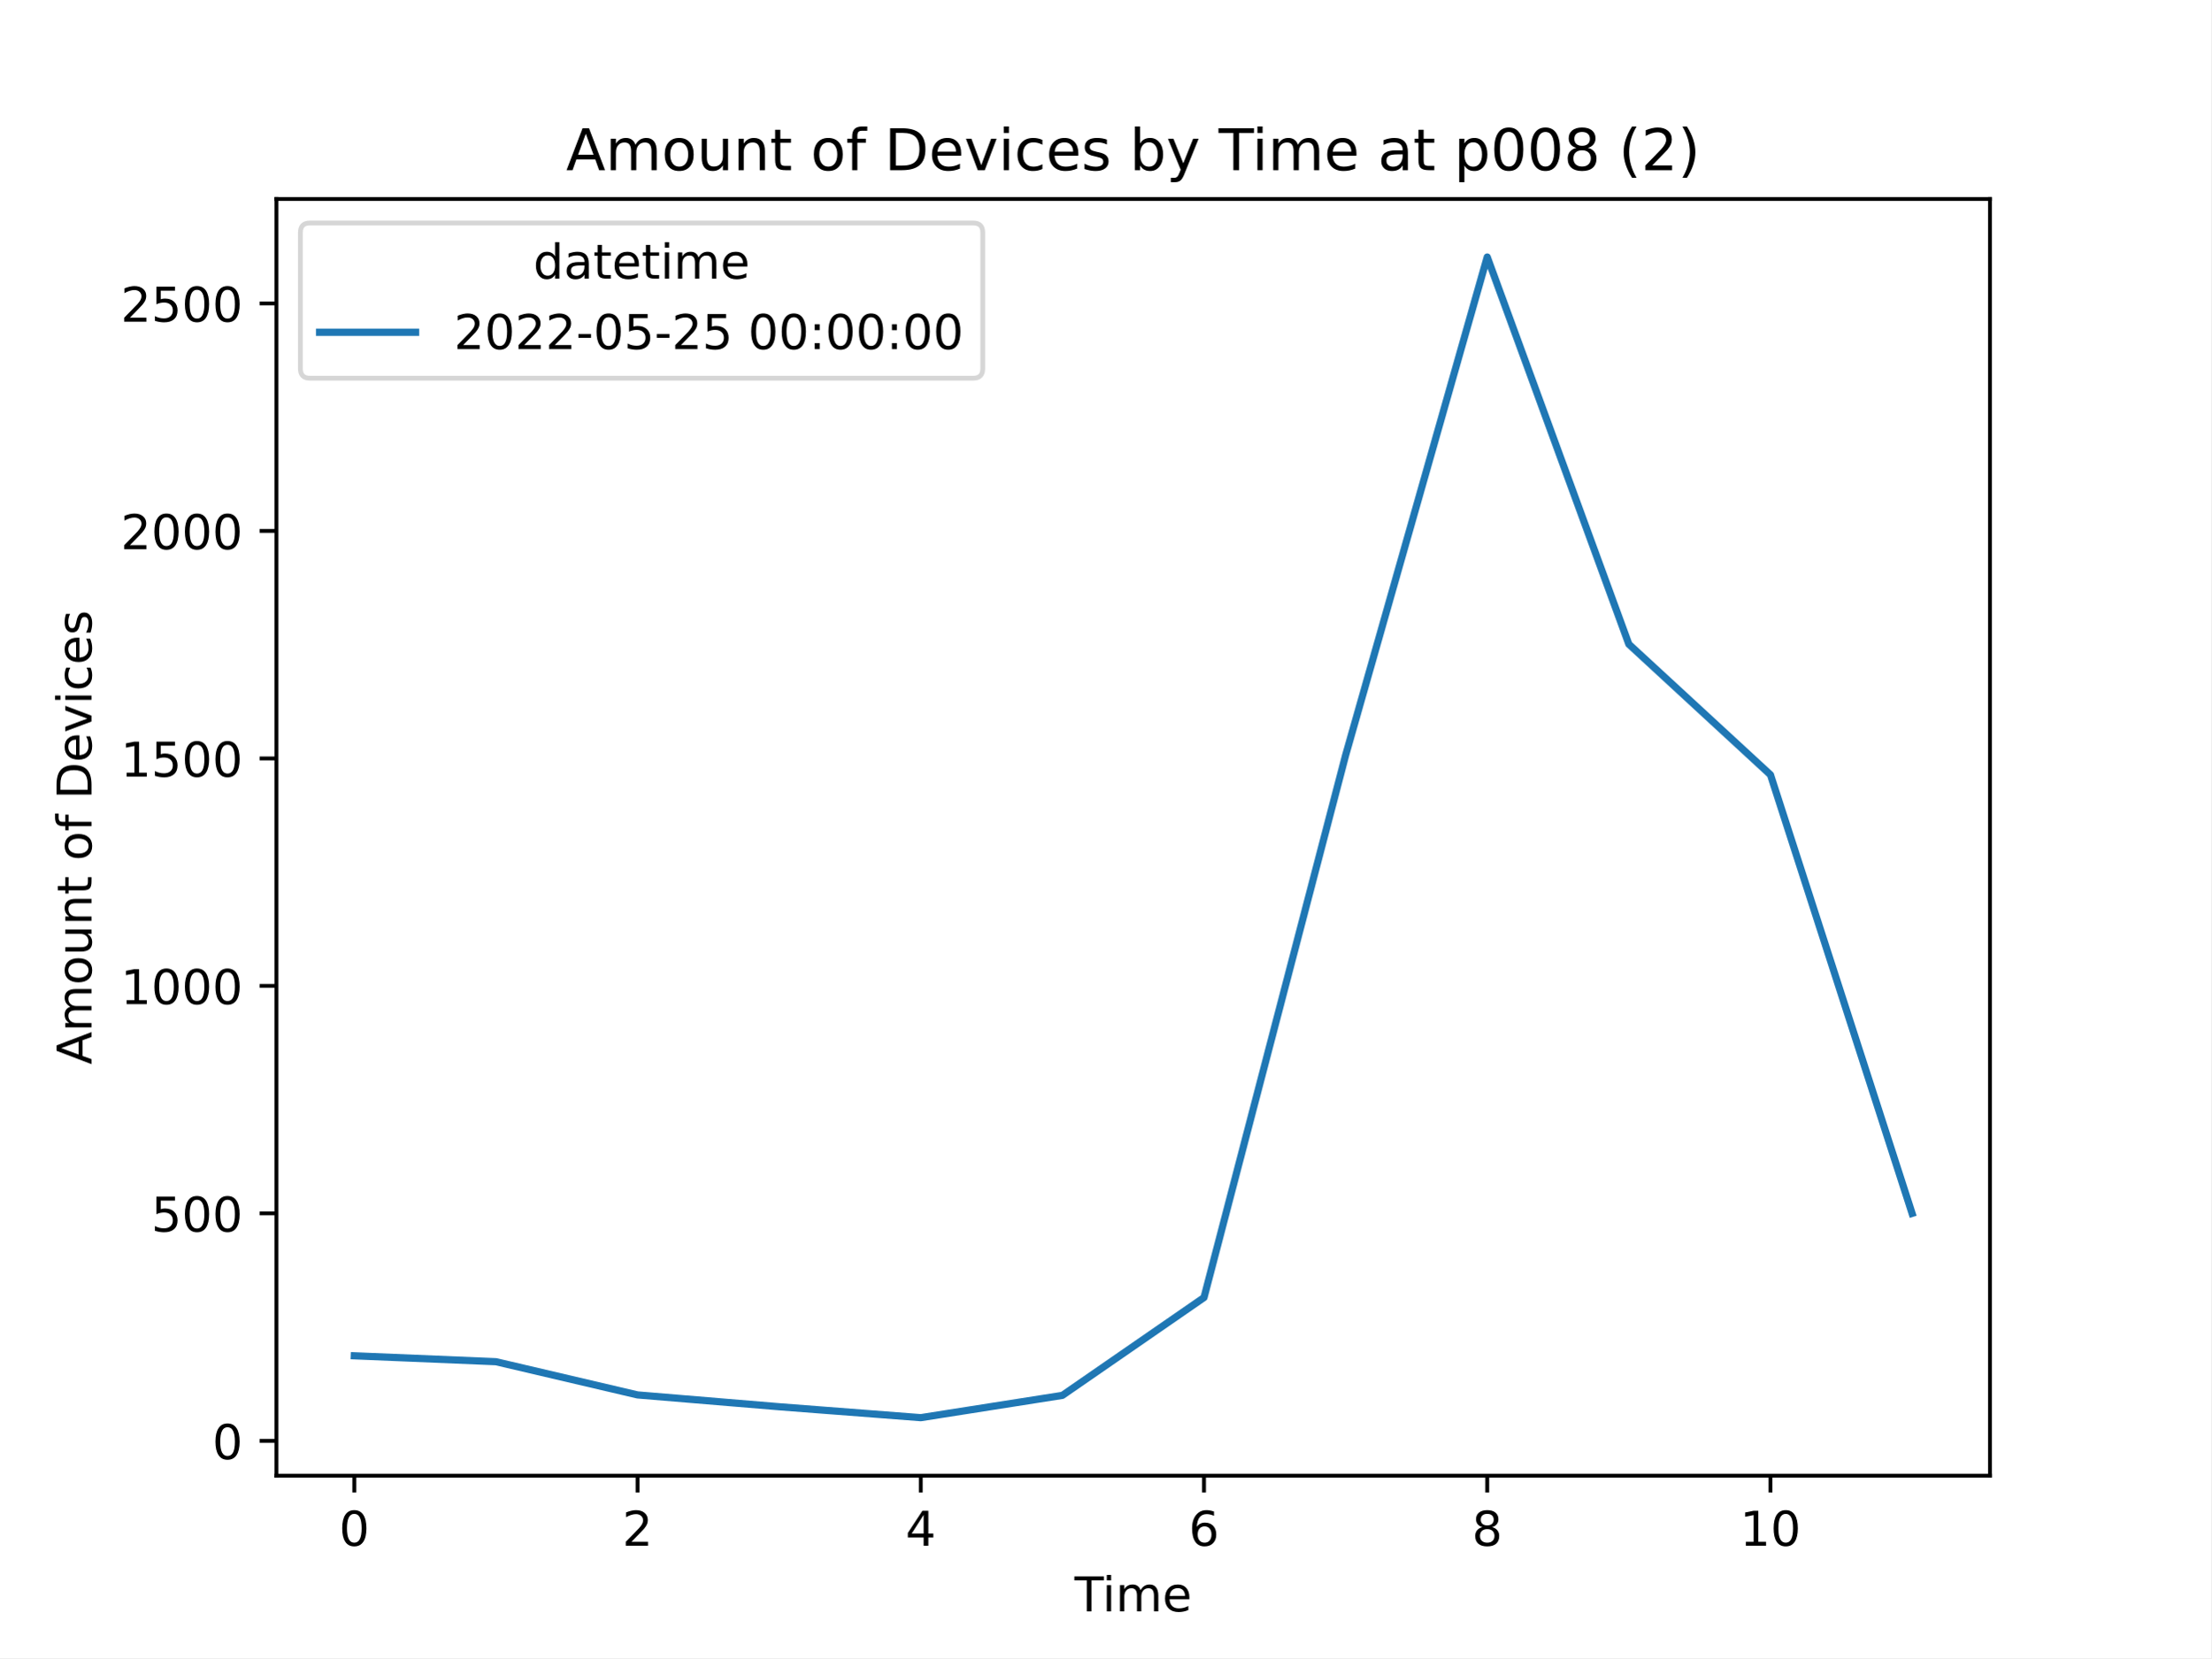
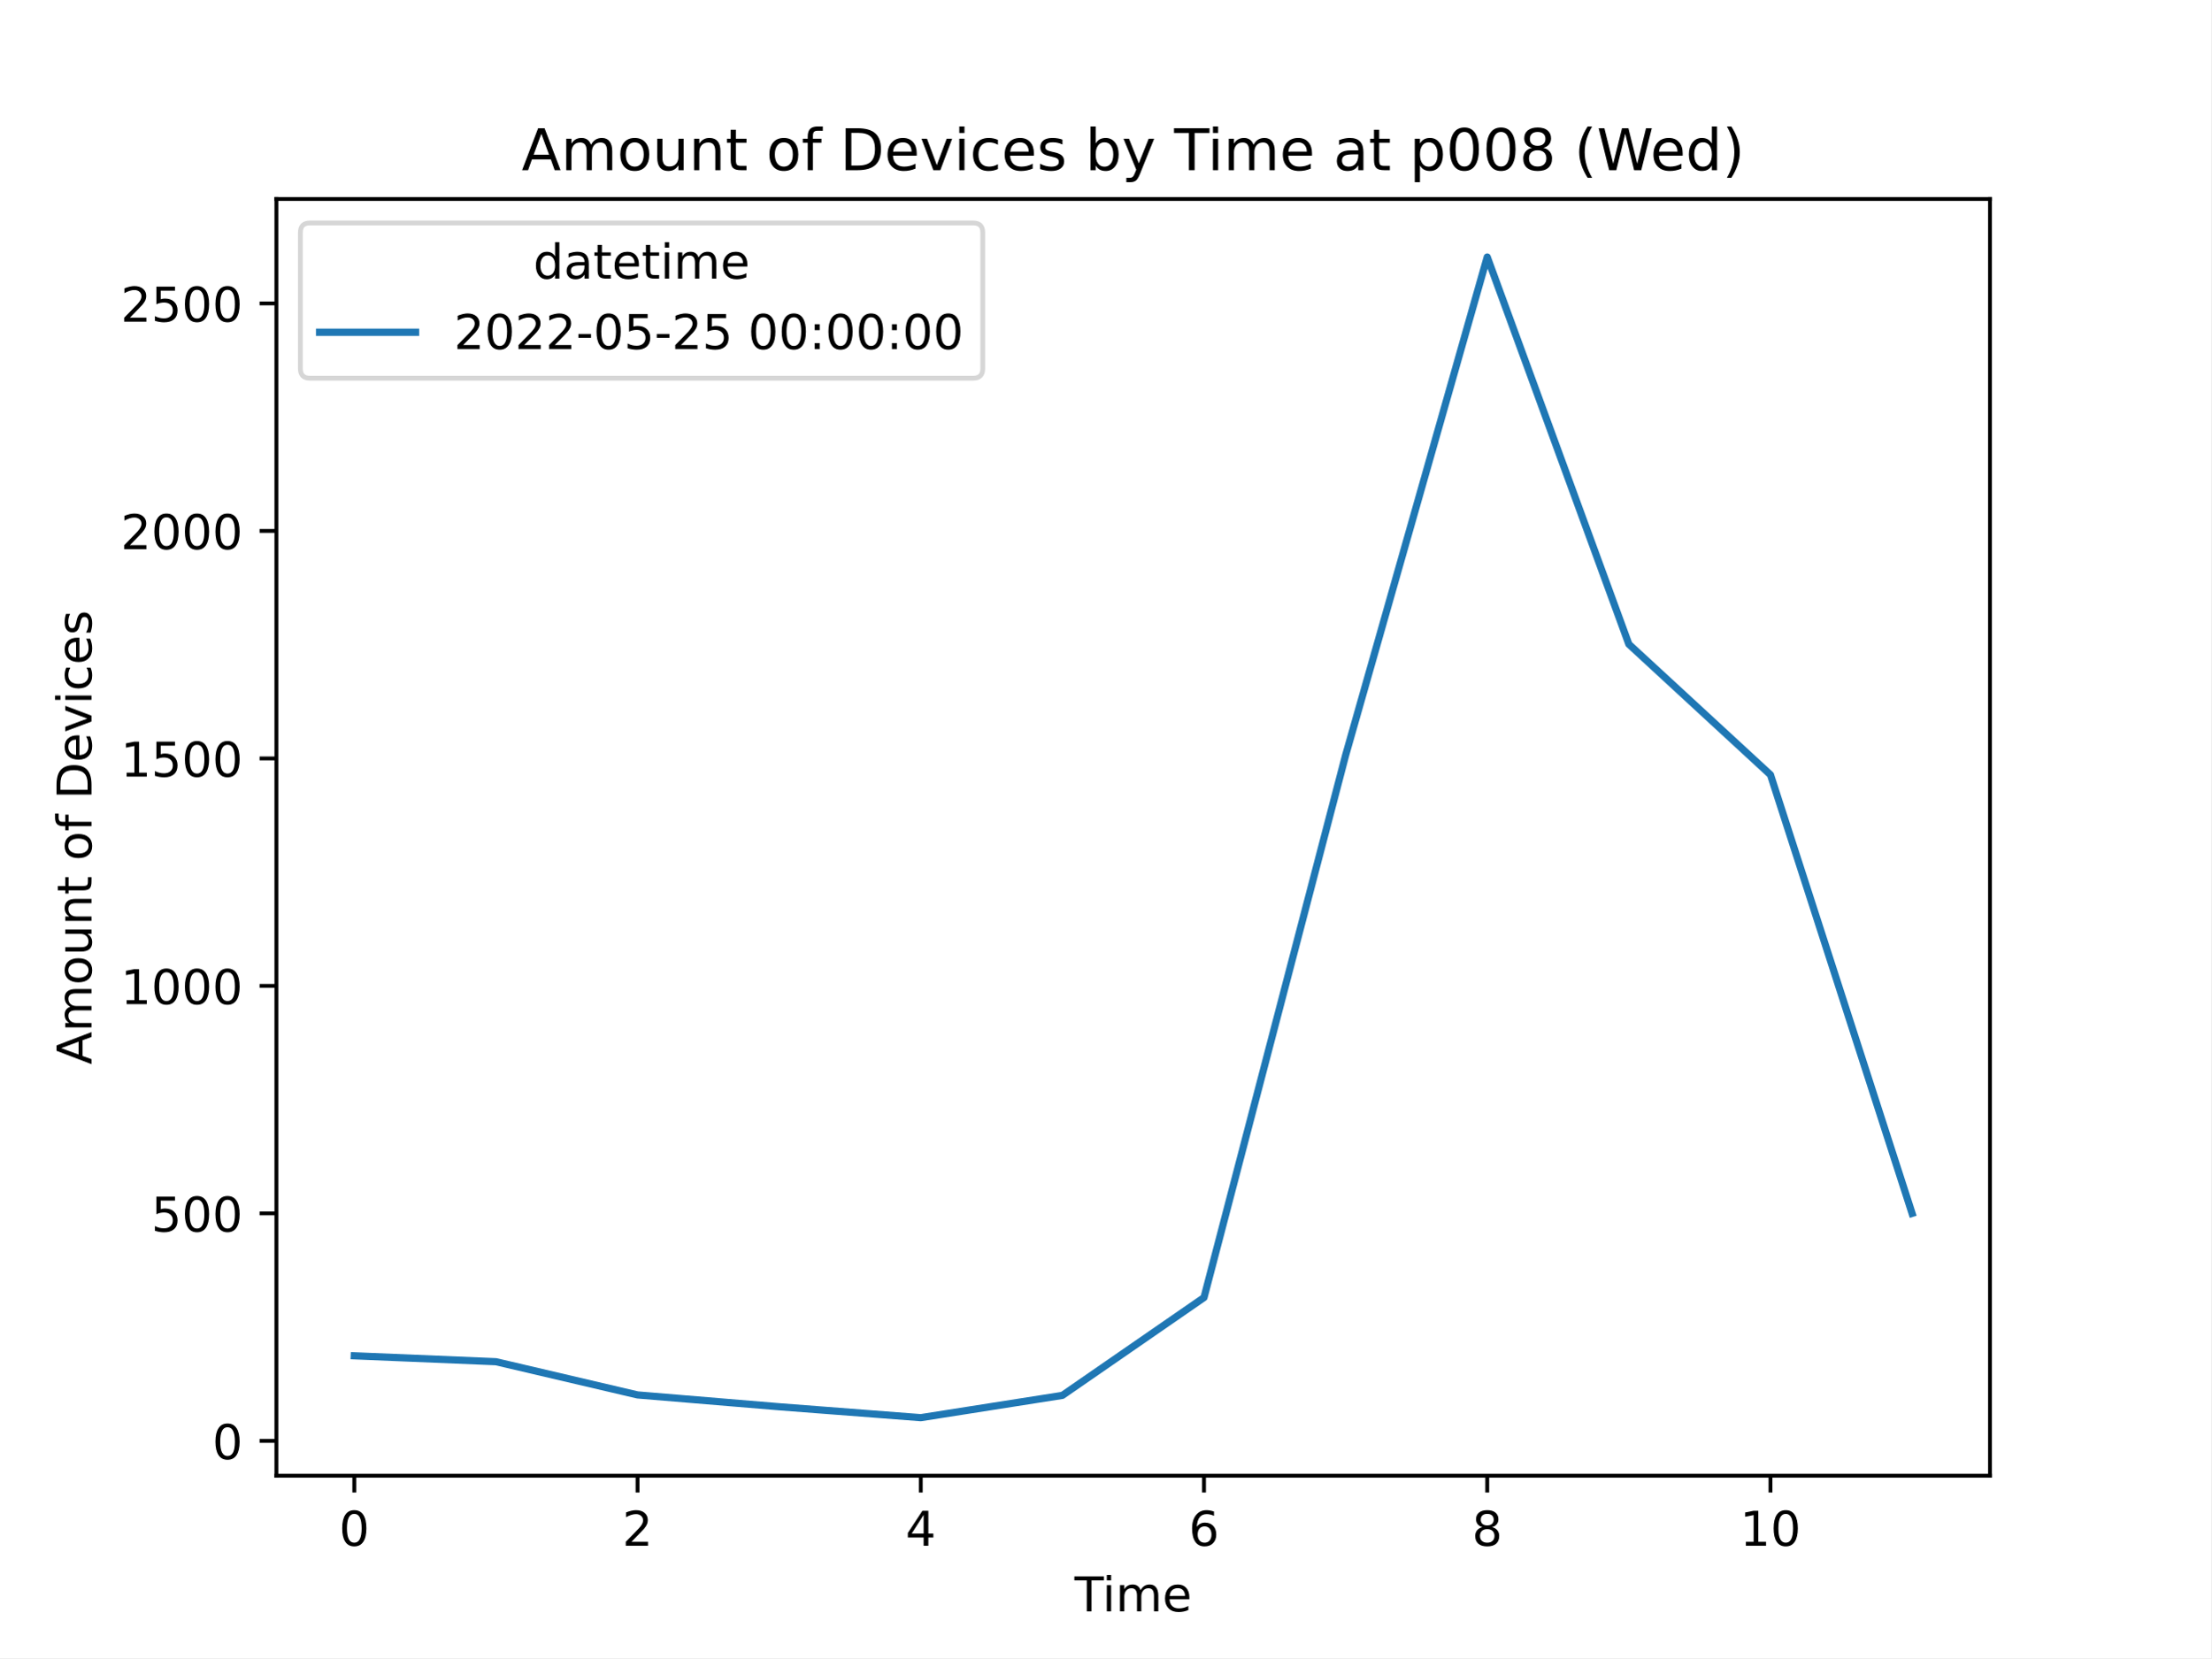
<svg xmlns="http://www.w3.org/2000/svg" xmlns:xlink="http://www.w3.org/1999/xlink" width="460.8pt" height="345.6pt" viewBox="0 0 460.8 345.6" version="1.1">
  <defs>
    <style type="text/css">*{stroke-linejoin: round; stroke-linecap: butt}</style>
  </defs>
  <g id="figure_1">
    <g id="patch_1">
      <path d="M 0 345.6  L 460.8 345.6  L 460.8 0  L 0 0  z " style="fill: #ffffff" />
    </g>
    <g id="axes_1">
      <g id="patch_2">
        <path d="M 57.6 307.584  L 414.72 307.584  L 414.72 41.472  L 57.6 41.472  z " style="fill: #ffffff" />
      </g>
      <g id="matplotlib.axis_1">
        <g id="xtick_1">
          <g id="line2d_1">
            <defs>
-               <path id="m1585e5240c" d="M 0 0  L 0 3.5  " style="stroke: #000000; stroke-width: 0.8" />
-             </defs>
-             <g>
-               <use xlink:href="#m1585e5240c" x="73.833" y="307.584" style="stroke: #000000; stroke-width: 0.8" />
+               <path id="m1e97d8f166" d="M 0 0  L 0 3.5  " style="stroke: #000000; stroke-width: 0.8" />
+             </defs>
+             <g>
+               <use xlink:href="#m1e97d8f166" x="73.833" y="307.584" style="stroke: #000000; stroke-width: 0.8" />
            </g>
          </g>
          <g id="text_1">
            <g transform="translate(70.65148 322.1824) scale(0.1 -0.1)">
              <defs>
                <path id="DejaVuSans-30" d="M 2034 4250  Q 1547 4250 1301 3770  Q 1056 3291 1056 2328  Q 1056 1369 1301 889  Q 1547 409 2034 409  Q 2525 409 2770 889  Q 3016 1369 3016 2328  Q 3016 3291 2770 3770  Q 2525 4250 2034 4250  z M 2034 4750  Q 2819 4750 3233 4129  Q 3647 3509 3647 2328  Q 3647 1150 3233 529  Q 2819 -91 2034 -91  Q 1250 -91 836 529  Q 422 1150 422 2328  Q 422 3509 836 4129  Q 1250 4750 2034 4750  z " transform="scale(0.015625)" />
              </defs>
              <use xlink:href="#DejaVuSans-30" />
            </g>
          </g>
        </g>
        <g id="xtick_2">
          <g id="line2d_2">
            <g>
-               <use xlink:href="#m1585e5240c" x="132.861" y="307.584" style="stroke: #000000; stroke-width: 0.8" />
+               <use xlink:href="#m1e97d8f166" x="132.861" y="307.584" style="stroke: #000000; stroke-width: 0.8" />
            </g>
          </g>
          <g id="text_2">
            <g transform="translate(129.6796 322.1824) scale(0.1 -0.1)">
              <defs>
                <path id="DejaVuSans-32" d="M 1228 531  L 3431 531  L 3431 0  L 469 0  L 469 531  Q 828 903 1448 1529  Q 2069 2156 2228 2338  Q 2531 2678 2651 2914  Q 2772 3150 2772 3378  Q 2772 3750 2511 3984  Q 2250 4219 1831 4219  Q 1534 4219 1204 4116  Q 875 4013 500 3803  L 500 4441  Q 881 4594 1212 4672  Q 1544 4750 1819 4750  Q 2544 4750 2975 4387  Q 3406 4025 3406 3419  Q 3406 3131 3298 2873  Q 3191 2616 2906 2266  Q 2828 2175 2409 1742  Q 1991 1309 1228 531  z " transform="scale(0.015625)" />
              </defs>
              <use xlink:href="#DejaVuSans-32" />
            </g>
          </g>
        </g>
        <g id="xtick_3">
          <g id="line2d_3">
            <g>
-               <use xlink:href="#m1585e5240c" x="191.889" y="307.584" style="stroke: #000000; stroke-width: 0.8" />
+               <use xlink:href="#m1e97d8f166" x="191.889" y="307.584" style="stroke: #000000; stroke-width: 0.8" />
            </g>
          </g>
          <g id="text_3">
            <g transform="translate(188.7077 322.1824) scale(0.1 -0.1)">
              <defs>
                <path id="DejaVuSans-34" d="M 2419 4116  L 825 1625  L 2419 1625  L 2419 4116  z M 2253 4666  L 3047 4666  L 3047 1625  L 3713 1625  L 3713 1100  L 3047 1100  L 3047 0  L 2419 0  L 2419 1100  L 313 1100  L 313 1709  L 2253 4666  z " transform="scale(0.015625)" />
              </defs>
              <use xlink:href="#DejaVuSans-34" />
            </g>
          </g>
        </g>
        <g id="xtick_4">
          <g id="line2d_4">
            <g>
-               <use xlink:href="#m1585e5240c" x="250.917" y="307.584" style="stroke: #000000; stroke-width: 0.8" />
+               <use xlink:href="#m1e97d8f166" x="250.917" y="307.584" style="stroke: #000000; stroke-width: 0.8" />
            </g>
          </g>
          <g id="text_4">
            <g transform="translate(247.7358 322.1824) scale(0.1 -0.1)">
              <defs>
                <path id="DejaVuSans-36" d="M 2113 2584  Q 1688 2584 1439 2293  Q 1191 2003 1191 1497  Q 1191 994 1439 701  Q 1688 409 2113 409  Q 2538 409 2786 701  Q 3034 994 3034 1497  Q 3034 2003 2786 2293  Q 2538 2584 2113 2584  z M 3366 4563  L 3366 3988  Q 3128 4100 2886 4159  Q 2644 4219 2406 4219  Q 1781 4219 1451 3797  Q 1122 3375 1075 2522  Q 1259 2794 1537 2939  Q 1816 3084 2150 3084  Q 2853 3084 3261 2657  Q 3669 2231 3669 1497  Q 3669 778 3244 343  Q 2819 -91 2113 -91  Q 1303 -91 875 529  Q 447 1150 447 2328  Q 447 3434 972 4092  Q 1497 4750 2381 4750  Q 2619 4750 2861 4703  Q 3103 4656 3366 4563  z " transform="scale(0.015625)" />
              </defs>
              <use xlink:href="#DejaVuSans-36" />
            </g>
          </g>
        </g>
        <g id="xtick_5">
          <g id="line2d_5">
            <g>
-               <use xlink:href="#m1585e5240c" x="309.945" y="307.584" style="stroke: #000000; stroke-width: 0.8" />
+               <use xlink:href="#m1e97d8f166" x="309.945" y="307.584" style="stroke: #000000; stroke-width: 0.8" />
            </g>
          </g>
          <g id="text_5">
            <g transform="translate(306.7639 322.1824) scale(0.1 -0.1)">
              <defs>
                <path id="DejaVuSans-38" d="M 2034 2216  Q 1584 2216 1326 1975  Q 1069 1734 1069 1313  Q 1069 891 1326 650  Q 1584 409 2034 409  Q 2484 409 2743 651  Q 3003 894 3003 1313  Q 3003 1734 2745 1975  Q 2488 2216 2034 2216  z M 1403 2484  Q 997 2584 770 2862  Q 544 3141 544 3541  Q 544 4100 942 4425  Q 1341 4750 2034 4750  Q 2731 4750 3128 4425  Q 3525 4100 3525 3541  Q 3525 3141 3298 2862  Q 3072 2584 2669 2484  Q 3125 2378 3379 2068  Q 3634 1759 3634 1313  Q 3634 634 3220 271  Q 2806 -91 2034 -91  Q 1263 -91 848 271  Q 434 634 434 1313  Q 434 1759 690 2068  Q 947 2378 1403 2484  z M 1172 3481  Q 1172 3119 1398 2916  Q 1625 2713 2034 2713  Q 2441 2713 2670 2916  Q 2900 3119 2900 3481  Q 2900 3844 2670 4047  Q 2441 4250 2034 4250  Q 1625 4250 1398 4047  Q 1172 3844 1172 3481  z " transform="scale(0.015625)" />
              </defs>
              <use xlink:href="#DejaVuSans-38" />
            </g>
          </g>
        </g>
        <g id="xtick_6">
          <g id="line2d_6">
            <g>
-               <use xlink:href="#m1585e5240c" x="368.973" y="307.584" style="stroke: #000000; stroke-width: 0.8" />
+               <use xlink:href="#m1e97d8f166" x="368.973" y="307.584" style="stroke: #000000; stroke-width: 0.8" />
            </g>
          </g>
          <g id="text_6">
            <g transform="translate(362.6107 322.1824) scale(0.1 -0.1)">
              <defs>
                <path id="DejaVuSans-31" d="M 794 531  L 1825 531  L 1825 4091  L 703 3866  L 703 4441  L 1819 4666  L 2450 4666  L 2450 531  L 3481 531  L 3481 0  L 794 0  L 794 531  z " transform="scale(0.015625)" />
              </defs>
              <use xlink:href="#DejaVuSans-31" />
              <use xlink:href="#DejaVuSans-30" x="63.623" />
            </g>
          </g>
        </g>
        <g id="text_7">
          <g transform="translate(223.9264 335.8606) scale(0.1 -0.1)">
            <defs>
              <path id="DejaVuSans-54" d="M -19 4666  L 3928 4666  L 3928 4134  L 2272 4134  L 2272 0  L 1638 0  L 1638 4134  L -19 4134  L -19 4666  z " transform="scale(0.015625)" />
              <path id="DejaVuSans-69" d="M 603 3500  L 1178 3500  L 1178 0  L 603 0  L 603 3500  z M 603 4863  L 1178 4863  L 1178 4134  L 603 4134  L 603 4863  z " transform="scale(0.015625)" />
              <path id="DejaVuSans-6d" d="M 3328 2828  Q 3544 3216 3844 3400  Q 4144 3584 4550 3584  Q 5097 3584 5394 3201  Q 5691 2819 5691 2113  L 5691 0  L 5113 0  L 5113 2094  Q 5113 2597 4934 2840  Q 4756 3084 4391 3084  Q 3944 3084 3684 2787  Q 3425 2491 3425 1978  L 3425 0  L 2847 0  L 2847 2094  Q 2847 2600 2669 2842  Q 2491 3084 2119 3084  Q 1678 3084 1418 2786  Q 1159 2488 1159 1978  L 1159 0  L 581 0  L 581 3500  L 1159 3500  L 1159 2956  Q 1356 3278 1631 3431  Q 1906 3584 2284 3584  Q 2666 3584 2933 3390  Q 3200 3197 3328 2828  z " transform="scale(0.015625)" />
              <path id="DejaVuSans-65" d="M 3597 1894  L 3597 1613  L 953 1613  Q 991 1019 1311 708  Q 1631 397 2203 397  Q 2534 397 2845 478  Q 3156 559 3463 722  L 3463 178  Q 3153 47 2828 -22  Q 2503 -91 2169 -91  Q 1331 -91 842 396  Q 353 884 353 1716  Q 353 2575 817 3079  Q 1281 3584 2069 3584  Q 2775 3584 3186 3129  Q 3597 2675 3597 1894  z M 3022 2063  Q 3016 2534 2758 2815  Q 2500 3097 2075 3097  Q 1594 3097 1305 2825  Q 1016 2553 972 2059  L 3022 2063  z " transform="scale(0.015625)" />
            </defs>
            <use xlink:href="#DejaVuSans-54" />
            <use xlink:href="#DejaVuSans-69" x="57.959" />
            <use xlink:href="#DejaVuSans-6d" x="85.742" />
            <use xlink:href="#DejaVuSans-65" x="183.154" />
          </g>
        </g>
      </g>
      <g id="matplotlib.axis_2">
        <g id="ytick_1">
          <g id="line2d_7">
            <defs>
-               <path id="me827318589" d="M 0 0  L -3.5 0  " style="stroke: #000000; stroke-width: 0.8" />
-             </defs>
-             <g>
-               <use xlink:href="#me827318589" x="57.6" y="300.325" style="stroke: #000000; stroke-width: 0.8" />
+               <path id="m3f7ab47ea3" d="M 0 0  L -3.5 0  " style="stroke: #000000; stroke-width: 0.8" />
+             </defs>
+             <g>
+               <use xlink:href="#m3f7ab47ea3" x="57.6" y="300.325" style="stroke: #000000; stroke-width: 0.8" />
            </g>
          </g>
          <g id="text_8">
            <g transform="translate(44.2375 304.1237) scale(0.1 -0.1)">
              <use xlink:href="#DejaVuSans-30" />
            </g>
          </g>
        </g>
        <g id="ytick_2">
          <g id="line2d_8">
            <g>
-               <use xlink:href="#me827318589" x="57.6" y="252.908" style="stroke: #000000; stroke-width: 0.8" />
+               <use xlink:href="#m3f7ab47ea3" x="57.6" y="252.908" style="stroke: #000000; stroke-width: 0.8" />
            </g>
          </g>
          <g id="text_9">
            <g transform="translate(31.5125 256.707) scale(0.1 -0.1)">
              <defs>
                <path id="DejaVuSans-35" d="M 691 4666  L 3169 4666  L 3169 4134  L 1269 4134  L 1269 2991  Q 1406 3038 1543 3061  Q 1681 3084 1819 3084  Q 2600 3084 3056 2656  Q 3513 2228 3513 1497  Q 3513 744 3044 326  Q 2575 -91 1722 -91  Q 1428 -91 1123 -41  Q 819 9 494 109  L 494 744  Q 775 591 1075 516  Q 1375 441 1709 441  Q 2250 441 2565 725  Q 2881 1009 2881 1497  Q 2881 1984 2565 2268  Q 2250 2553 1709 2553  Q 1456 2553 1204 2497  Q 953 2441 691 2322  L 691 4666  z " transform="scale(0.015625)" />
              </defs>
              <use xlink:href="#DejaVuSans-35" />
              <use xlink:href="#DejaVuSans-30" x="63.623" />
              <use xlink:href="#DejaVuSans-30" x="127.246" />
            </g>
          </g>
        </g>
        <g id="ytick_3">
          <g id="line2d_9">
            <g>
-               <use xlink:href="#me827318589" x="57.6" y="205.491" style="stroke: #000000; stroke-width: 0.8" />
+               <use xlink:href="#m3f7ab47ea3" x="57.6" y="205.491" style="stroke: #000000; stroke-width: 0.8" />
            </g>
          </g>
          <g id="text_10">
            <g transform="translate(25.15 209.2903) scale(0.1 -0.1)">
              <use xlink:href="#DejaVuSans-31" />
              <use xlink:href="#DejaVuSans-30" x="63.623" />
              <use xlink:href="#DejaVuSans-30" x="127.246" />
              <use xlink:href="#DejaVuSans-30" x="190.869" />
            </g>
          </g>
        </g>
        <g id="ytick_4">
          <g id="line2d_10">
            <g>
-               <use xlink:href="#me827318589" x="57.6" y="158.074" style="stroke: #000000; stroke-width: 0.8" />
+               <use xlink:href="#m3f7ab47ea3" x="57.6" y="158.074" style="stroke: #000000; stroke-width: 0.8" />
            </g>
          </g>
          <g id="text_11">
            <g transform="translate(25.15 161.8736) scale(0.1 -0.1)">
              <use xlink:href="#DejaVuSans-31" />
              <use xlink:href="#DejaVuSans-35" x="63.623" />
              <use xlink:href="#DejaVuSans-30" x="127.246" />
              <use xlink:href="#DejaVuSans-30" x="190.869" />
            </g>
          </g>
        </g>
        <g id="ytick_5">
          <g id="line2d_11">
            <g>
-               <use xlink:href="#me827318589" x="57.6" y="110.658" style="stroke: #000000; stroke-width: 0.8" />
+               <use xlink:href="#m3f7ab47ea3" x="57.6" y="110.658" style="stroke: #000000; stroke-width: 0.8" />
            </g>
          </g>
          <g id="text_12">
            <g transform="translate(25.15 114.4569) scale(0.1 -0.1)">
              <use xlink:href="#DejaVuSans-32" />
              <use xlink:href="#DejaVuSans-30" x="63.623" />
              <use xlink:href="#DejaVuSans-30" x="127.246" />
              <use xlink:href="#DejaVuSans-30" x="190.869" />
            </g>
          </g>
        </g>
        <g id="ytick_6">
          <g id="line2d_12">
            <g>
-               <use xlink:href="#me827318589" x="57.6" y="63.241" style="stroke: #000000; stroke-width: 0.8" />
+               <use xlink:href="#m3f7ab47ea3" x="57.6" y="63.241" style="stroke: #000000; stroke-width: 0.8" />
            </g>
          </g>
          <g id="text_13">
            <g transform="translate(25.15 67.04023) scale(0.1 -0.1)">
              <use xlink:href="#DejaVuSans-32" />
              <use xlink:href="#DejaVuSans-35" x="63.623" />
              <use xlink:href="#DejaVuSans-30" x="127.246" />
              <use xlink:href="#DejaVuSans-30" x="190.869" />
            </g>
          </g>
        </g>
        <g id="text_14">
          <g transform="translate(19.07031 221.8788) rotate(-90) scale(0.1 -0.1)">
            <defs>
              <path id="DejaVuSans-41" d="M 2188 4044  L 1331 1722  L 3047 1722  L 2188 4044  z M 1831 4666  L 2547 4666  L 4325 0  L 3669 0  L 3244 1197  L 1141 1197  L 716 0  L 50 0  L 1831 4666  z " transform="scale(0.015625)" />
              <path id="DejaVuSans-6f" d="M 1959 3097  Q 1497 3097 1228 2736  Q 959 2375 959 1747  Q 959 1119 1226 758  Q 1494 397 1959 397  Q 2419 397 2687 759  Q 2956 1122 2956 1747  Q 2956 2369 2687 2733  Q 2419 3097 1959 3097  z M 1959 3584  Q 2709 3584 3137 3096  Q 3566 2609 3566 1747  Q 3566 888 3137 398  Q 2709 -91 1959 -91  Q 1206 -91 779 398  Q 353 888 353 1747  Q 353 2609 779 3096  Q 1206 3584 1959 3584  z " transform="scale(0.015625)" />
              <path id="DejaVuSans-75" d="M 544 1381  L 544 3500  L 1119 3500  L 1119 1403  Q 1119 906 1312 657  Q 1506 409 1894 409  Q 2359 409 2629 706  Q 2900 1003 2900 1516  L 2900 3500  L 3475 3500  L 3475 0  L 2900 0  L 2900 538  Q 2691 219 2414 64  Q 2138 -91 1772 -91  Q 1169 -91 856 284  Q 544 659 544 1381  z M 1991 3584  L 1991 3584  z " transform="scale(0.015625)" />
              <path id="DejaVuSans-6e" d="M 3513 2113  L 3513 0  L 2938 0  L 2938 2094  Q 2938 2591 2744 2837  Q 2550 3084 2163 3084  Q 1697 3084 1428 2787  Q 1159 2491 1159 1978  L 1159 0  L 581 0  L 581 3500  L 1159 3500  L 1159 2956  Q 1366 3272 1645 3428  Q 1925 3584 2291 3584  Q 2894 3584 3203 3211  Q 3513 2838 3513 2113  z " transform="scale(0.015625)" />
              <path id="DejaVuSans-74" d="M 1172 4494  L 1172 3500  L 2356 3500  L 2356 3053  L 1172 3053  L 1172 1153  Q 1172 725 1289 603  Q 1406 481 1766 481  L 2356 481  L 2356 0  L 1766 0  Q 1100 0 847 248  Q 594 497 594 1153  L 594 3053  L 172 3053  L 172 3500  L 594 3500  L 594 4494  L 1172 4494  z " transform="scale(0.015625)" />
              <path id="DejaVuSans-20" transform="scale(0.015625)" />
              <path id="DejaVuSans-66" d="M 2375 4863  L 2375 4384  L 1825 4384  Q 1516 4384 1395 4259  Q 1275 4134 1275 3809  L 1275 3500  L 2222 3500  L 2222 3053  L 1275 3053  L 1275 0  L 697 0  L 697 3053  L 147 3053  L 147 3500  L 697 3500  L 697 3744  Q 697 4328 969 4595  Q 1241 4863 1831 4863  L 2375 4863  z " transform="scale(0.015625)" />
              <path id="DejaVuSans-44" d="M 1259 4147  L 1259 519  L 2022 519  Q 2988 519 3436 956  Q 3884 1394 3884 2338  Q 3884 3275 3436 3711  Q 2988 4147 2022 4147  L 1259 4147  z M 628 4666  L 1925 4666  Q 3281 4666 3915 4102  Q 4550 3538 4550 2338  Q 4550 1131 3912 565  Q 3275 0 1925 0  L 628 0  L 628 4666  z " transform="scale(0.015625)" />
              <path id="DejaVuSans-76" d="M 191 3500  L 800 3500  L 1894 563  L 2988 3500  L 3597 3500  L 2284 0  L 1503 0  L 191 3500  z " transform="scale(0.015625)" />
              <path id="DejaVuSans-63" d="M 3122 3366  L 3122 2828  Q 2878 2963 2633 3030  Q 2388 3097 2138 3097  Q 1578 3097 1268 2742  Q 959 2388 959 1747  Q 959 1106 1268 751  Q 1578 397 2138 397  Q 2388 397 2633 464  Q 2878 531 3122 666  L 3122 134  Q 2881 22 2623 -34  Q 2366 -91 2075 -91  Q 1284 -91 818 406  Q 353 903 353 1747  Q 353 2603 823 3093  Q 1294 3584 2113 3584  Q 2378 3584 2631 3529  Q 2884 3475 3122 3366  z " transform="scale(0.015625)" />
              <path id="DejaVuSans-73" d="M 2834 3397  L 2834 2853  Q 2591 2978 2328 3040  Q 2066 3103 1784 3103  Q 1356 3103 1142 2972  Q 928 2841 928 2578  Q 928 2378 1081 2264  Q 1234 2150 1697 2047  L 1894 2003  Q 2506 1872 2764 1633  Q 3022 1394 3022 966  Q 3022 478 2636 193  Q 2250 -91 1575 -91  Q 1294 -91 989 -36  Q 684 19 347 128  L 347 722  Q 666 556 975 473  Q 1284 391 1588 391  Q 1994 391 2212 530  Q 2431 669 2431 922  Q 2431 1156 2273 1281  Q 2116 1406 1581 1522  L 1381 1569  Q 847 1681 609 1914  Q 372 2147 372 2553  Q 372 3047 722 3315  Q 1072 3584 1716 3584  Q 2034 3584 2315 3537  Q 2597 3491 2834 3397  z " transform="scale(0.015625)" />
            </defs>
            <use xlink:href="#DejaVuSans-41" />
            <use xlink:href="#DejaVuSans-6d" x="68.408" />
            <use xlink:href="#DejaVuSans-6f" x="165.82" />
            <use xlink:href="#DejaVuSans-75" x="227.002" />
            <use xlink:href="#DejaVuSans-6e" x="290.381" />
            <use xlink:href="#DejaVuSans-74" x="353.76" />
            <use xlink:href="#DejaVuSans-20" x="392.969" />
            <use xlink:href="#DejaVuSans-6f" x="424.756" />
            <use xlink:href="#DejaVuSans-66" x="485.938" />
            <use xlink:href="#DejaVuSans-20" x="521.143" />
            <use xlink:href="#DejaVuSans-44" x="552.93" />
            <use xlink:href="#DejaVuSans-65" x="629.932" />
            <use xlink:href="#DejaVuSans-76" x="691.455" />
            <use xlink:href="#DejaVuSans-69" x="750.635" />
            <use xlink:href="#DejaVuSans-63" x="778.418" />
            <use xlink:href="#DejaVuSans-65" x="833.398" />
            <use xlink:href="#DejaVuSans-73" x="894.922" />
          </g>
        </g>
      </g>
      <g id="line2d_13">
-         <path d="M 73.833 282.591  L 103.347 283.823  L 132.861 290.746  L 162.375 293.212  L 191.889 295.488  L 221.403 290.841  L 250.917 270.452  L 280.431 157.411  L 309.945 53.568  L 339.459 134.271  L 368.973 161.488  L 398.487 252.908  " clip-path="url(#p7959fbe679)" style="fill: none; stroke: #1f77b4; stroke-width: 1.5; stroke-linecap: square" />
+         <path d="M 73.833 282.591  L 103.347 283.823  L 132.861 290.746  L 162.375 293.212  L 191.889 295.488  L 221.403 290.841  L 250.917 270.452  L 280.431 157.411  L 309.945 53.568  L 339.459 134.271  L 368.973 161.488  L 398.487 252.908  " clip-path="url(#p9ff4e0b8a0)" style="fill: none; stroke: #1f77b4; stroke-width: 1.5; stroke-linecap: square" />
      </g>
      <g id="patch_3">
        <path d="M 57.6 307.584  L 57.6 41.472  " style="fill: none; stroke: #000000; stroke-width: 0.8; stroke-linejoin: miter; stroke-linecap: square" />
      </g>
      <g id="patch_4">
        <path d="M 414.72 307.584  L 414.72 41.472  " style="fill: none; stroke: #000000; stroke-width: 0.8; stroke-linejoin: miter; stroke-linecap: square" />
      </g>
      <g id="patch_5">
        <path d="M 57.6 307.584  L 414.72 307.584  " style="fill: none; stroke: #000000; stroke-width: 0.8; stroke-linejoin: miter; stroke-linecap: square" />
      </g>
      <g id="patch_6">
        <path d="M 57.6 41.472  L 414.72 41.472  " style="fill: none; stroke: #000000; stroke-width: 0.8; stroke-linejoin: miter; stroke-linecap: square" />
      </g>
      <g id="text_15">
-         <g transform="translate(117.9741 35.472) scale(0.12 -0.12)">
+         <g transform="translate(108.7106 35.472) scale(0.12 -0.12)">
          <defs>
            <path id="DejaVuSans-62" d="M 3116 1747  Q 3116 2381 2855 2742  Q 2594 3103 2138 3103  Q 1681 3103 1420 2742  Q 1159 2381 1159 1747  Q 1159 1113 1420 752  Q 1681 391 2138 391  Q 2594 391 2855 752  Q 3116 1113 3116 1747  z M 1159 2969  Q 1341 3281 1617 3432  Q 1894 3584 2278 3584  Q 2916 3584 3314 3078  Q 3713 2572 3713 1747  Q 3713 922 3314 415  Q 2916 -91 2278 -91  Q 1894 -91 1617 61  Q 1341 213 1159 525  L 1159 0  L 581 0  L 581 4863  L 1159 4863  L 1159 2969  z " transform="scale(0.015625)" />
            <path id="DejaVuSans-79" d="M 2059 -325  Q 1816 -950 1584 -1140  Q 1353 -1331 966 -1331  L 506 -1331  L 506 -850  L 844 -850  Q 1081 -850 1212 -737  Q 1344 -625 1503 -206  L 1606 56  L 191 3500  L 800 3500  L 1894 763  L 2988 3500  L 3597 3500  L 2059 -325  z " transform="scale(0.015625)" />
            <path id="DejaVuSans-61" d="M 2194 1759  Q 1497 1759 1228 1600  Q 959 1441 959 1056  Q 959 750 1161 570  Q 1363 391 1709 391  Q 2188 391 2477 730  Q 2766 1069 2766 1631  L 2766 1759  L 2194 1759  z M 3341 1997  L 3341 0  L 2766 0  L 2766 531  Q 2569 213 2275 61  Q 1981 -91 1556 -91  Q 1019 -91 701 211  Q 384 513 384 1019  Q 384 1609 779 1909  Q 1175 2209 1959 2209  L 2766 2209  L 2766 2266  Q 2766 2663 2505 2880  Q 2244 3097 1772 3097  Q 1472 3097 1187 3025  Q 903 2953 641 2809  L 641 3341  Q 956 3463 1253 3523  Q 1550 3584 1831 3584  Q 2591 3584 2966 3190  Q 3341 2797 3341 1997  z " transform="scale(0.015625)" />
            <path id="DejaVuSans-70" d="M 1159 525  L 1159 -1331  L 581 -1331  L 581 3500  L 1159 3500  L 1159 2969  Q 1341 3281 1617 3432  Q 1894 3584 2278 3584  Q 2916 3584 3314 3078  Q 3713 2572 3713 1747  Q 3713 922 3314 415  Q 2916 -91 2278 -91  Q 1894 -91 1617 61  Q 1341 213 1159 525  z M 3116 1747  Q 3116 2381 2855 2742  Q 2594 3103 2138 3103  Q 1681 3103 1420 2742  Q 1159 2381 1159 1747  Q 1159 1113 1420 752  Q 1681 391 2138 391  Q 2594 391 2855 752  Q 3116 1113 3116 1747  z " transform="scale(0.015625)" />
            <path id="DejaVuSans-28" d="M 1984 4856  Q 1566 4138 1362 3434  Q 1159 2731 1159 2009  Q 1159 1288 1364 580  Q 1569 -128 1984 -844  L 1484 -844  Q 1016 -109 783 600  Q 550 1309 550 2009  Q 550 2706 781 3412  Q 1013 4119 1484 4856  L 1984 4856  z " transform="scale(0.015625)" />
+             <path id="DejaVuSans-57" d="M 213 4666  L 850 4666  L 1831 722  L 2809 4666  L 3519 4666  L 4500 722  L 5478 4666  L 6119 4666  L 4947 0  L 4153 0  L 3169 4050  L 2175 0  L 1381 0  L 213 4666  z " transform="scale(0.015625)" />
+             <path id="DejaVuSans-64" d="M 2906 2969  L 2906 4863  L 3481 4863  L 3481 0  L 2906 0  L 2906 525  Q 2725 213 2448 61  Q 2172 -91 1784 -91  Q 1150 -91 751 415  Q 353 922 353 1747  Q 353 2572 751 3078  Q 1150 3584 1784 3584  Q 2172 3584 2448 3432  Q 2725 3281 2906 2969  z M 947 1747  Q 947 1113 1208 752  Q 1469 391 1925 391  Q 2381 391 2643 752  Q 2906 1113 2906 1747  Q 2906 2381 2643 2742  Q 2381 3103 1925 3103  Q 1469 3103 1208 2742  Q 947 2381 947 1747  z " transform="scale(0.015625)" />
            <path id="DejaVuSans-29" d="M 513 4856  L 1013 4856  Q 1481 4119 1714 3412  Q 1947 2706 1947 2009  Q 1947 1309 1714 600  Q 1481 -109 1013 -844  L 513 -844  Q 928 -128 1133 580  Q 1338 1288 1338 2009  Q 1338 2731 1133 3434  Q 928 4138 513 4856  z " transform="scale(0.015625)" />
          </defs>
          <use xlink:href="#DejaVuSans-41" />
          <use xlink:href="#DejaVuSans-6d" x="68.408" />
          <use xlink:href="#DejaVuSans-6f" x="165.82" />
          <use xlink:href="#DejaVuSans-75" x="227.002" />
          <use xlink:href="#DejaVuSans-6e" x="290.381" />
          <use xlink:href="#DejaVuSans-74" x="353.76" />
          <use xlink:href="#DejaVuSans-20" x="392.969" />
          <use xlink:href="#DejaVuSans-6f" x="424.756" />
          <use xlink:href="#DejaVuSans-66" x="485.938" />
          <use xlink:href="#DejaVuSans-20" x="521.143" />
          <use xlink:href="#DejaVuSans-44" x="552.93" />
          <use xlink:href="#DejaVuSans-65" x="629.932" />
          <use xlink:href="#DejaVuSans-76" x="691.455" />
          <use xlink:href="#DejaVuSans-69" x="750.635" />
          <use xlink:href="#DejaVuSans-63" x="778.418" />
          <use xlink:href="#DejaVuSans-65" x="833.398" />
          <use xlink:href="#DejaVuSans-73" x="894.922" />
          <use xlink:href="#DejaVuSans-20" x="947.021" />
          <use xlink:href="#DejaVuSans-62" x="978.809" />
          <use xlink:href="#DejaVuSans-79" x="1042.285" />
          <use xlink:href="#DejaVuSans-20" x="1101.465" />
          <use xlink:href="#DejaVuSans-54" x="1133.252" />
          <use xlink:href="#DejaVuSans-69" x="1191.211" />
          <use xlink:href="#DejaVuSans-6d" x="1218.994" />
          <use xlink:href="#DejaVuSans-65" x="1316.406" />
          <use xlink:href="#DejaVuSans-20" x="1377.93" />
          <use xlink:href="#DejaVuSans-61" x="1409.717" />
          <use xlink:href="#DejaVuSans-74" x="1470.996" />
          <use xlink:href="#DejaVuSans-20" x="1510.205" />
          <use xlink:href="#DejaVuSans-70" x="1541.992" />
          <use xlink:href="#DejaVuSans-30" x="1605.469" />
          <use xlink:href="#DejaVuSans-30" x="1669.092" />
          <use xlink:href="#DejaVuSans-38" x="1732.715" />
          <use xlink:href="#DejaVuSans-20" x="1796.338" />
          <use xlink:href="#DejaVuSans-28" x="1828.125" />
-           <use xlink:href="#DejaVuSans-32" x="1867.139" />
-           <use xlink:href="#DejaVuSans-29" x="1930.762" />
+           <use xlink:href="#DejaVuSans-57" x="1867.139" />
+           <use xlink:href="#DejaVuSans-65" x="1960.141" />
+           <use xlink:href="#DejaVuSans-64" x="2021.664" />
+           <use xlink:href="#DejaVuSans-29" x="2085.141" />
        </g>
      </g>
      <g id="legend_1">
        <g id="patch_7">
          <path d="M 64.6 78.828  L 202.806 78.828  Q 204.806 78.828 204.806 76.828  L 204.806 48.472  Q 204.806 46.472 202.806 46.472  L 64.6 46.472  Q 62.6 46.472 62.6 48.472  L 62.6 76.828  Q 62.6 78.828 64.6 78.828  z " style="fill: #ffffff; opacity: 0.8; stroke: #cccccc; stroke-linejoin: miter" />
        </g>
        <g id="text_16">
          <g transform="translate(111.132 58.07044) scale(0.1 -0.1)">
-             <defs>
-               <path id="DejaVuSans-64" d="M 2906 2969  L 2906 4863  L 3481 4863  L 3481 0  L 2906 0  L 2906 525  Q 2725 213 2448 61  Q 2172 -91 1784 -91  Q 1150 -91 751 415  Q 353 922 353 1747  Q 353 2572 751 3078  Q 1150 3584 1784 3584  Q 2172 3584 2448 3432  Q 2725 3281 2906 2969  z M 947 1747  Q 947 1113 1208 752  Q 1469 391 1925 391  Q 2381 391 2643 752  Q 2906 1113 2906 1747  Q 2906 2381 2643 2742  Q 2381 3103 1925 3103  Q 1469 3103 1208 2742  Q 947 2381 947 1747  z " transform="scale(0.015625)" />
-             </defs>
            <use xlink:href="#DejaVuSans-64" />
            <use xlink:href="#DejaVuSans-61" x="63.477" />
            <use xlink:href="#DejaVuSans-74" x="124.756" />
            <use xlink:href="#DejaVuSans-65" x="163.965" />
            <use xlink:href="#DejaVuSans-74" x="225.488" />
            <use xlink:href="#DejaVuSans-69" x="264.697" />
            <use xlink:href="#DejaVuSans-6d" x="292.48" />
            <use xlink:href="#DejaVuSans-65" x="389.893" />
          </g>
        </g>
        <g id="line2d_14">
          <path d="M 66.6 69.249  L 76.6 69.249  L 86.6 69.249  " style="fill: none; stroke: #1f77b4; stroke-width: 1.5; stroke-linecap: square" />
        </g>
        <g id="text_17">
          <g transform="translate(94.6 72.74856) scale(0.1 -0.1)">
            <defs>
              <path id="DejaVuSans-2d" d="M 313 2009  L 1997 2009  L 1997 1497  L 313 1497  L 313 2009  z " transform="scale(0.015625)" />
              <path id="DejaVuSans-3a" d="M 750 794  L 1409 794  L 1409 0  L 750 0  L 750 794  z M 750 3309  L 1409 3309  L 1409 2516  L 750 2516  L 750 3309  z " transform="scale(0.015625)" />
            </defs>
            <use xlink:href="#DejaVuSans-32" />
            <use xlink:href="#DejaVuSans-30" x="63.623" />
            <use xlink:href="#DejaVuSans-32" x="127.246" />
            <use xlink:href="#DejaVuSans-32" x="190.869" />
            <use xlink:href="#DejaVuSans-2d" x="254.492" />
            <use xlink:href="#DejaVuSans-30" x="290.576" />
            <use xlink:href="#DejaVuSans-35" x="354.199" />
            <use xlink:href="#DejaVuSans-2d" x="417.822" />
            <use xlink:href="#DejaVuSans-32" x="453.906" />
            <use xlink:href="#DejaVuSans-35" x="517.529" />
            <use xlink:href="#DejaVuSans-20" x="581.152" />
            <use xlink:href="#DejaVuSans-30" x="612.939" />
            <use xlink:href="#DejaVuSans-30" x="676.562" />
            <use xlink:href="#DejaVuSans-3a" x="740.186" />
            <use xlink:href="#DejaVuSans-30" x="773.877" />
            <use xlink:href="#DejaVuSans-30" x="837.5" />
            <use xlink:href="#DejaVuSans-3a" x="901.123" />
            <use xlink:href="#DejaVuSans-30" x="934.814" />
            <use xlink:href="#DejaVuSans-30" x="998.438" />
          </g>
        </g>
      </g>
    </g>
  </g>
  <defs>
-     <clipPath id="p7959fbe679">
+     <clipPath id="p9ff4e0b8a0">
      <rect x="57.6" y="41.472" width="357.12" height="266.112" />
    </clipPath>
  </defs>
</svg>
